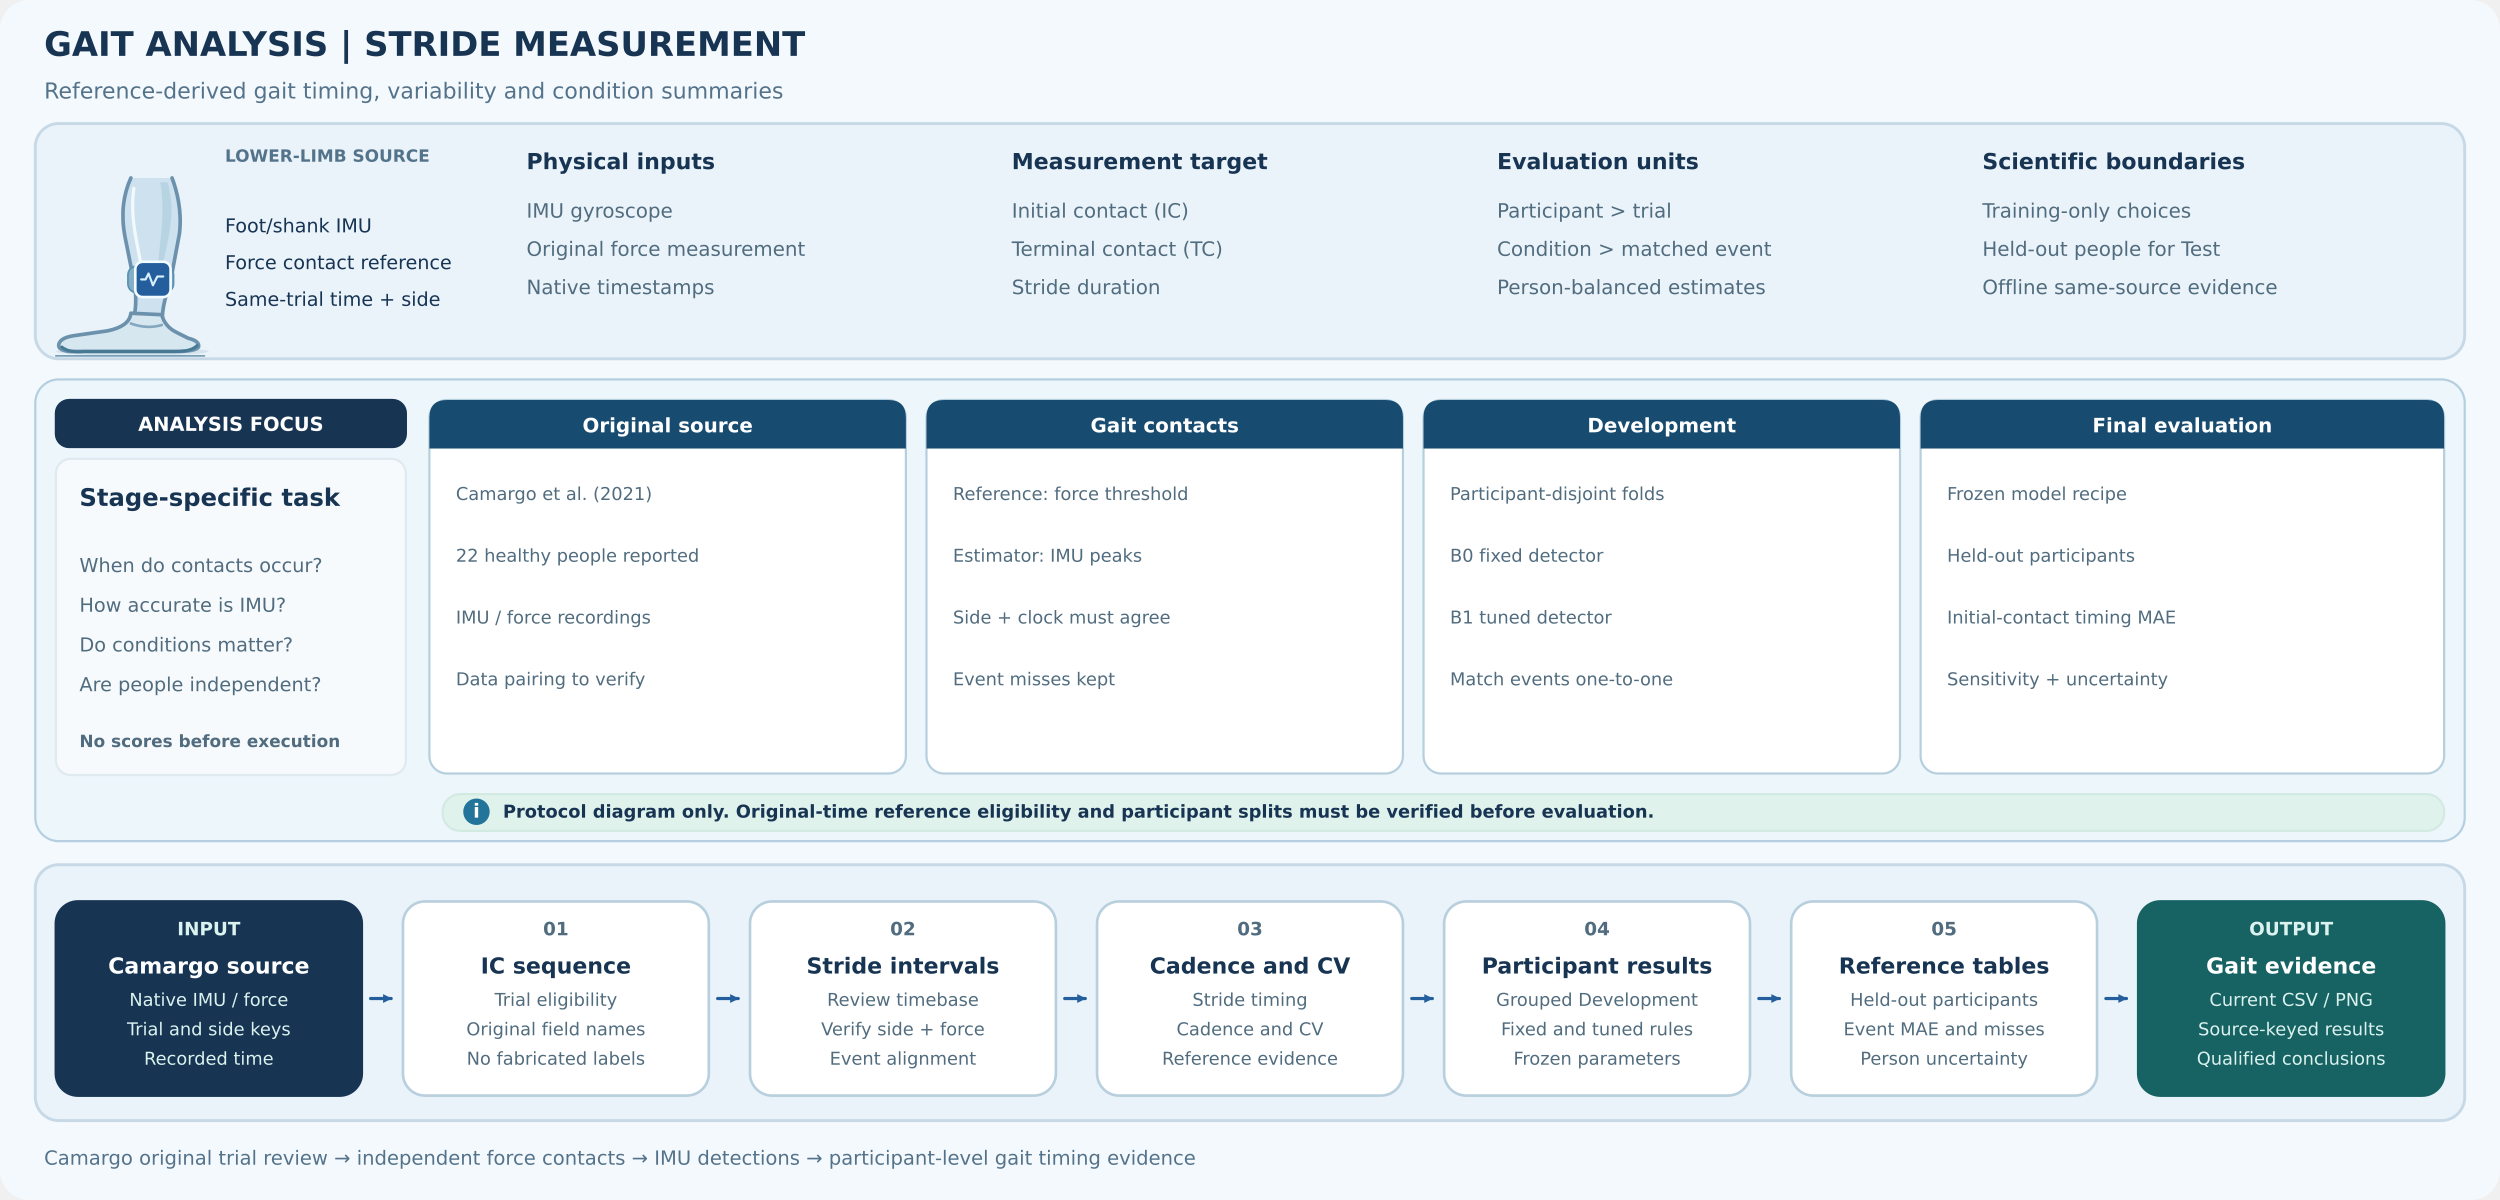
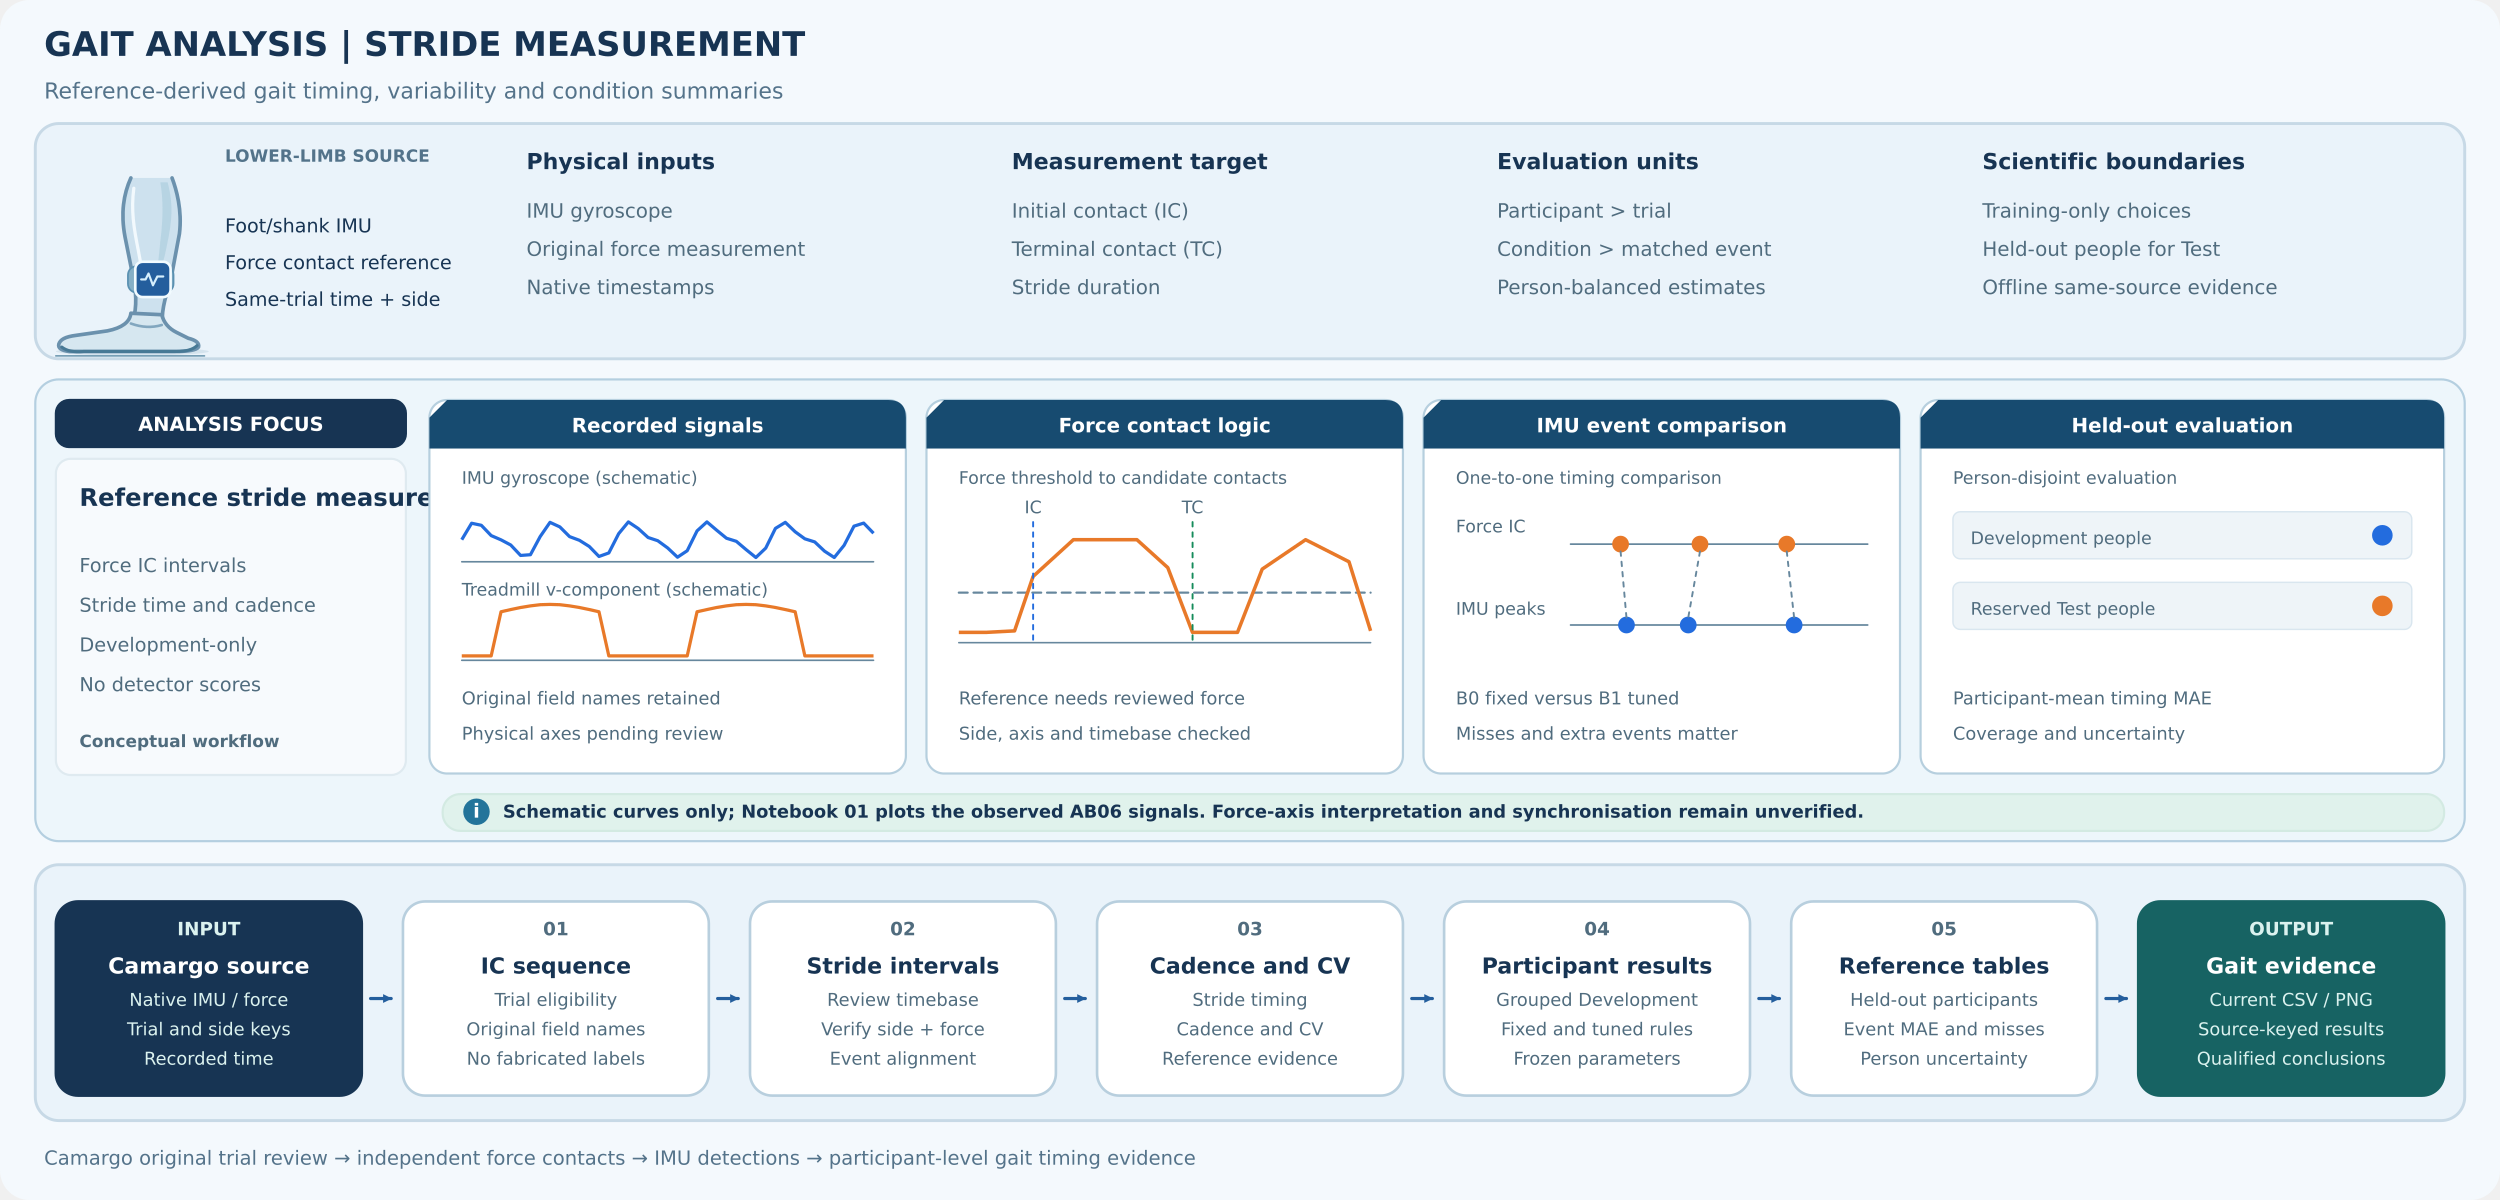
<svg xmlns="http://www.w3.org/2000/svg" width="1700" height="816" viewBox="0 0 1700 816" role="img" aria-labelledby="figure-title figure-desc">
  <defs>
    <marker id="arr" markerUnits="userSpaceOnUse" markerWidth="6" markerHeight="6" refX="5.5" refY="3" orient="auto">
      <path d="M0 0 L6 3 L0 6 Z" fill="#245E9D" />
    </marker>
    <style>
text{font-family:'DejaVu Sans',Arial,sans-serif}
.figure-title{font-size:23px;font-weight:700;fill:#173453}
.subtitle{font-size:15px;fill:#54738A}
.source-heading{font-size:11.5px;font-weight:700;fill:#53738A}
.source-label{font-size:13px;fill:#173453}
.context-heading{font-size:15px;font-weight:700;fill:#173453}
.context-body{font-size:13.5px;fill:#506C7E}
.section-label{font-size:13.2px;font-weight:700;fill:#FFFFFF}
.focus-heading{font-size:16.5px;font-weight:700;fill:#173453}
.focus-body{font-size:13.1px;fill:#506C7E}
.qualification{font-size:11.5px;font-weight:700;fill:#506C7E}
.card-heading{font-size:13.5px;font-weight:700;fill:#FFFFFF}
.card-body{font-size:12.1px;fill:#506C7E}
.chart-label{font-size:11.8px;fill:#506C7E}
.scientific-note{font-size:12.1px;font-weight:700;fill:#173453}
.workflow-id{font-size:12.5px;font-weight:700;fill:#506C7E}
.workflow-heading{font-size:15px;font-weight:700;fill:#173453}
.workflow-body{font-size:12.1px;fill:#506C7E}
.terminal-id{font-size:12.5px;font-weight:700;fill:#DBF2EF}
.terminal-heading{font-size:15px;font-weight:700;fill:#FFFFFF}
.terminal-body{font-size:12.1px;fill:#DBF2EF}
.footer{font-size:13.3px;fill:#54738A}
</style>
  </defs>
  <rect id="canvas" x="0" y="0" width="1700" height="816" rx="20" fill="#F4F9FD" />
  <g id="band-0-header">
    <text id="main-title" x="30" y="38" class="figure-title">GAIT ANALYSIS | STRIDE MEASUREMENT</text>
    <text id="main-subtitle" x="30" y="67" class="subtitle">Reference-derived gait timing, variability and condition summaries</text>
  </g>
  <g id="band-1-context">
    <rect id="context-bg" x="24" y="84" width="1652" height="160" rx="16" fill="#EAF3FA" stroke="#C7D9E6" stroke-width="2" />
    <g id="source-illustration" aria-label="Schematic foot and shank with wearable IMU, outlined shoe and ground contact">
      <ellipse id="schematic-contact-shadow" cx="90" cy="239" rx="52" ry="2.8" fill="#D4E3ED" />
      <path id="schematic-shank" d="M89 121 C84 132 82 145 85 161 L91 191 C93 201 93 213 89 222 L111 223 C109 214 112 203 116 191 L122 159 C124 143 120 129 117 121" fill="#CDE1EE" stroke="#6B91AD" stroke-width="2.5" stroke-linejoin="round" stroke-linecap="round" />
      <path id="schematic-calf-shading" d="M114 124 C119 143 116 155 112 174 L105 199 Q108 176 109 164 Q112 141 109 124 Z" fill="#AFCFDF" opacity="0.72" />
      <path id="schematic-shin-highlight" d="M91 128 C89 143 91 155 94 170 L99 197" fill="none" stroke="#F6FCFF" stroke-width="2.2" stroke-linecap="round" opacity="0.9" />
      <path id="schematic-foot" d="M89 213 Q88 222 73 225 L52 228 C44 229 41 231 40 234 Q39 238 47 239 L119 239 Q133 239 135 236 Q136 232 128 230 L120 226 Q112 222 110 214 Z" fill="#D6E7F0" stroke="#6B91AD" stroke-width="2.5" stroke-linejoin="round" />
      <path id="schematic-ankle-line" d="M89 220 Q100 224 110 221" fill="none" stroke="#82A7BF" stroke-width="1.8" stroke-linecap="round" />
      <path id="schematic-shoe-sole" d="M42 236 Q47 240 57 239 H120 Q130 239 134 235" fill="none" stroke="#477995" stroke-width="2.1" stroke-linecap="round" />
      <path id="schematic-force-plate" d="M38 242 H139" fill="none" stroke="#789FB5" stroke-width="1.2" stroke-linecap="round" />
      <rect id="sensor-strap" x="87" y="181" width="31" height="18" rx="6" fill="#85AFC6" stroke="#5A91B1" stroke-width="1.2" />
      <rect id="imu-marker" x="92" y="178" width="24" height="24" rx="5" fill="#245E9D" stroke="#F2FBFF" stroke-width="1.8" />
      <path id="imu-signal-line" d="M96 190 H99 L101 186 L104 194 L107 188 H111" fill="none" stroke="#D6EFFD" stroke-width="1.5" stroke-linejoin="round" stroke-linecap="round" />
      <text id="source-heading" x="153" y="110" class="source-heading">LOWER-LIMB SOURCE</text>
      <text id="source-imu" x="153" y="158" class="source-label">Foot/shank IMU</text>
      <text id="source-force" x="153" y="183" class="source-label">Force contact reference</text>
      <text id="source-side" x="153" y="208" class="source-label">Same-trial time + side</text>
    </g>
    <g id="ctx-0">
      <text id="ctx-0-title" x="358" y="115" class="context-heading">Physical inputs</text>
      <text id="ctx-0-line-0" x="358" y="148" class="context-body">IMU gyroscope</text>
      <text id="ctx-0-line-1" x="358" y="174" class="context-body">Original force measurement</text>
      <text id="ctx-0-line-2" x="358" y="200" class="context-body">Native timestamps</text>
    </g>
    <g id="ctx-1">
      <text id="ctx-1-title" x="688" y="115" class="context-heading">Measurement target</text>
      <text id="ctx-1-line-0" x="688" y="148" class="context-body">Initial contact (IC)</text>
      <text id="ctx-1-line-1" x="688" y="174" class="context-body">Terminal contact (TC)</text>
      <text id="ctx-1-line-2" x="688" y="200" class="context-body">Stride duration</text>
    </g>
    <g id="ctx-2">
      <text id="ctx-2-title" x="1018" y="115" class="context-heading">Evaluation units</text>
      <text id="ctx-2-line-0" x="1018" y="148" class="context-body">Participant &gt; trial</text>
      <text id="ctx-2-line-1" x="1018" y="174" class="context-body">Condition &gt; matched event</text>
      <text id="ctx-2-line-2" x="1018" y="200" class="context-body">Person-balanced estimates</text>
    </g>
    <g id="ctx-3">
      <text id="ctx-3-title" x="1348" y="115" class="context-heading">Scientific boundaries</text>
      <text id="ctx-3-line-0" x="1348" y="148" class="context-body">Training-only choices</text>
      <text id="ctx-3-line-1" x="1348" y="174" class="context-body">Held-out people for Test</text>
      <text id="ctx-3-line-2" x="1348" y="200" class="context-body">Offline same-source evidence</text>
    </g>
  </g>
  <g id="band-2-analysis">
    <rect id="analysis-bg" x="24" y="258" width="1652" height="314" rx="16" fill="#EDF6FB" stroke="#B4CFE0" stroke-width="1.5" />
    <rect id="focus-label-bg" x="38" y="272" width="238" height="32" rx="9" fill="#173453" stroke="#173453" stroke-width="1.5" />
    <text id="focus-label" x="157" y="293" class="section-label" text-anchor="middle">ANALYSIS FOCUS</text>
    <rect id="focus-card" x="38" y="312" width="238" height="215" rx="10" fill="#F7FAFD" stroke="#DFEAF0" stroke-width="1.5" />
-     <text id="focus-heading" x="54" y="344" class="focus-heading">Stage-specific task</text>
-     <text id="focus-p1" x="54" y="389" class="focus-body">When do contacts occur?</text>
-     <text id="focus-p2" x="54" y="416" class="focus-body">How accurate is IMU?</text>
-     <text id="focus-p3" x="54" y="443" class="focus-body">Do conditions matter?</text>
-     <text id="focus-p4" x="54" y="470" class="focus-body">Are people independent?</text>
-     <text id="focus-note" x="54" y="508" class="qualification">No scores before execution</text>
+     <text id="focus-heading" x="54" y="344" class="focus-heading">Reference stride measures</text>
+     <text id="focus-p1" x="54" y="389" class="focus-body">Force IC intervals</text>
+     <text id="focus-p2" x="54" y="416" class="focus-body">Stride time and cadence</text>
+     <text id="focus-p3" x="54" y="443" class="focus-body">Development-only</text>
+     <text id="focus-p4" x="54" y="470" class="focus-body">No detector scores</text>
+     <text id="focus-note" x="54" y="508" class="qualification">Conceptual workflow</text>
    <g id="panel-0">
      <rect id="panel-0-border" x="292" y="272" width="324" height="254" rx="12" fill="#FFFFFF" stroke="#B6CFDE" stroke-width="1.5" />
-       <path id="panel-0-cap" d="M304 272 H604 Q616 272 616 284 V305 H292 V284 Q292 272 304 272 Z" fill="#174B70" />
-       <text id="panel-0-head" x="454" y="294" class="card-heading" text-anchor="middle">Original source</text>
-       <text id="panel-0-line-0" x="310" y="340" class="card-body">Camargo et al. (2021)</text>
-       <text id="panel-0-line-1" x="310" y="382" class="card-body">22 healthy people reported</text>
-       <text id="panel-0-line-2" x="310" y="424" class="card-body">IMU / force recordings</text>
-       <text id="panel-0-line-3" x="310" y="466" class="card-body">Data pairing to verify</text>
+       <path id="panel-0-cap" d="M304 272 H604 Q616 272 616 284 V305 H292 V284 Q292 272 Z" fill="#174B70" />
+       <text id="panel-0-head" x="454" y="294" class="card-heading" text-anchor="middle">Recorded signals</text>
+       <text id="panel-0-lab1" x="314" y="329" class="chart-label">IMU gyroscope (schematic)</text>
+       <path id="panel-0-imu-axis" d="M314 382 H594" fill="none" stroke="#66879D" stroke-width="1.1" stroke-linecap="round" stroke-linejoin="round" />
+       <polyline id="panel-0-imu-wave" points="314.0,367.0 320.7,355.8 327.3,357.2 334.0,364.2 340.7,367.1 347.3,370.6 354.0,377.7 360.7,377.2 367.3,364.9 374.0,355.2 380.7,358.3 387.3,364.9 394.0,367.4 400.7,371.6 407.3,378.4 414.0,376.0 420.7,362.9 427.3,354.9 434.0,359.4 440.7,365.5 447.3,367.7 454.0,372.6 460.7,378.9 467.3,374.5 474.0,361.0 480.7,354.9 487.3,360.5 494.0,366.0 500.7,368.1 507.3,373.7 514.0,379.1 520.7,372.7 527.3,359.3 534.0,355.2 540.7,361.6 547.3,366.4 554.0,368.5 560.7,374.8 567.3,379.1 574.0,370.8 580.7,357.8 587.3,355.7 594.0,362.6" fill="none" stroke="#236CDE" stroke-width="2.2" stroke-linejoin="round" />
+       <text id="panel-0-lab2" x="314" y="405" class="chart-label">Treadmill v-component (schematic)</text>
+       <path id="panel-0-force-axis" d="M314 449 H594" fill="none" stroke="#66879D" stroke-width="1.1" stroke-linecap="round" stroke-linejoin="round" />
+       <polyline id="panel-0-force-wave" points="314.0,446.0 320.7,446.0 327.3,446.0 334.0,446.0 340.7,416.0 347.3,414.5 354.0,413.1 360.7,412.0 367.3,411.2 374.0,411.0 380.7,411.2 387.3,412.0 394.0,413.1 400.7,414.5 407.3,416.0 414.0,446.0 420.7,446.0 427.3,446.0 434.0,446.0 440.7,446.0 447.3,446.0 454.0,446.0 460.7,446.0 467.3,446.0 474.0,416.0 480.7,414.5 487.3,413.1 494.0,412.0 500.7,411.2 507.3,411.0 514.0,411.2 520.7,412.0 527.3,413.1 534.0,414.5 540.7,416.0 547.3,446.0 554.0,446.0 560.7,446.0 567.3,446.0 574.0,446.0 580.7,446.0 587.3,446.0 594.0,446.0" fill="none" stroke="#E87929" stroke-width="2.2" stroke-linejoin="round" />
+       <text id="panel-0-foot1" x="314" y="479" class="card-body">Original field names retained</text>
+       <text id="panel-0-foot2" x="314" y="503" class="card-body">Physical axes pending review</text>
    </g>
    <g id="panel-1">
      <rect id="panel-1-border" x="630" y="272" width="324" height="254" rx="12" fill="#FFFFFF" stroke="#B6CFDE" stroke-width="1.5" />
-       <path id="panel-1-cap" d="M642 272 H942 Q954 272 954 284 V305 H630 V284 Q630 272 642 272 Z" fill="#174B70" />
-       <text id="panel-1-head" x="792" y="294" class="card-heading" text-anchor="middle">Gait contacts</text>
-       <text id="panel-1-line-0" x="648" y="340" class="card-body">Reference: force threshold</text>
-       <text id="panel-1-line-1" x="648" y="382" class="card-body">Estimator: IMU peaks</text>
-       <text id="panel-1-line-2" x="648" y="424" class="card-body">Side + clock must agree</text>
-       <text id="panel-1-line-3" x="648" y="466" class="card-body">Event misses kept</text>
+       <path id="panel-1-cap" d="M642 272 H942 Q954 272 954 284 V305 H630 V284 Q630 272 Z" fill="#174B70" />
+       <text id="panel-1-head" x="792" y="294" class="card-heading" text-anchor="middle">Force contact logic</text>
+       <text id="panel-1-lab" x="652" y="329" class="chart-label">Force threshold to candidate contacts</text>
+       <path id="panel-1-force-axis" d="M652 437 H932" fill="none" stroke="#66879D" stroke-width="1.1" stroke-linecap="round" stroke-linejoin="round" />
+       <path id="panel-1-threshold" d="M652 403 H932" fill="none" stroke="#66879D" stroke-width="1.5" stroke-linecap="round" stroke-linejoin="round" stroke-dasharray="6 4" />
+       <polyline id="panel-1-pulses" points="652.0,430 670.9,430 689.9,429 702.5,392 729.9,367 773.1,367 794.1,386 810.9,430 841.5,430 858.3,387 887.8,367 917.3,382 932.0,429" fill="none" stroke="#E87929" stroke-width="2.4" stroke-linejoin="round" />
+       <path id="panel-1-ic" d="M702.526 355 V437" fill="none" stroke="#236CDE" stroke-width="1.3" stroke-linecap="round" stroke-linejoin="round" stroke-dasharray="3 4" />
+       <path id="panel-1-tc" d="M810.947 355 V437" fill="none" stroke="#168C5B" stroke-width="1.3" stroke-linecap="round" stroke-linejoin="round" stroke-dasharray="3 4" />
+       <text id="panel-1-ic-text" x="702.526" y="349" class="chart-label" text-anchor="middle">IC</text>
+       <text id="panel-1-tc-text" x="810.947" y="349" class="chart-label" text-anchor="middle">TC</text>
+       <text id="panel-1-foot1" x="652" y="479" class="card-body">Reference needs reviewed force</text>
+       <text id="panel-1-foot2" x="652" y="503" class="card-body">Side, axis and timebase checked</text>
    </g>
    <g id="panel-2">
      <rect id="panel-2-border" x="968" y="272" width="324" height="254" rx="12" fill="#FFFFFF" stroke="#B6CFDE" stroke-width="1.5" />
-       <path id="panel-2-cap" d="M980 272 H1280 Q1292 272 1292 284 V305 H968 V284 Q968 272 980 272 Z" fill="#174B70" />
-       <text id="panel-2-head" x="1130" y="294" class="card-heading" text-anchor="middle">Development</text>
-       <text id="panel-2-line-0" x="986" y="340" class="card-body">Participant-disjoint folds</text>
-       <text id="panel-2-line-1" x="986" y="382" class="card-body">B0 fixed detector</text>
-       <text id="panel-2-line-2" x="986" y="424" class="card-body">B1 tuned detector</text>
-       <text id="panel-2-line-3" x="986" y="466" class="card-body">Match events one-to-one</text>
+       <path id="panel-2-cap" d="M980 272 H1280 Q1292 272 1292 284 V305 H968 V284 Q968 272 Z" fill="#174B70" />
+       <text id="panel-2-head" x="1130" y="294" class="card-heading" text-anchor="middle">IMU event comparison</text>
+       <text id="panel-2-lab" x="990" y="329" class="chart-label">One-to-one timing comparison</text>
+       <text id="panel-2-ref-label" x="990" y="362" class="chart-label">Force IC</text>
+       <text id="panel-2-pred-label" x="990" y="418" class="chart-label">IMU peaks</text>
+       <path id="panel-2-ref-line" d="M1068 370 H1270" fill="none" stroke="#66879D" stroke-width="1.2" stroke-linecap="round" stroke-linejoin="round" />
+       <path id="panel-2-pred-line" d="M1068 425 H1270" fill="none" stroke="#66879D" stroke-width="1.2" stroke-linecap="round" stroke-linejoin="round" />
+       <circle id="panel-2-reference-0" cx="1102" cy="370" r="5.7" fill="#E87929" />
+       <circle id="panel-2-estimate-0" cx="1106" cy="425" r="5.7" fill="#236CDE" />
+       <path id="panel-2-pair-0" d="M1102 375 L1106 420" fill="none" stroke="#66879D" stroke-width="1.3" stroke-linecap="round" stroke-linejoin="round" stroke-dasharray="3 4" />
+       <circle id="panel-2-reference-1" cx="1156" cy="370" r="5.7" fill="#E87929" />
+       <circle id="panel-2-estimate-1" cx="1148" cy="425" r="5.7" fill="#236CDE" />
+       <path id="panel-2-pair-1" d="M1156 375 L1148 420" fill="none" stroke="#66879D" stroke-width="1.3" stroke-linecap="round" stroke-linejoin="round" stroke-dasharray="3 4" />
+       <circle id="panel-2-reference-2" cx="1215" cy="370" r="5.7" fill="#E87929" />
+       <circle id="panel-2-estimate-2" cx="1220" cy="425" r="5.7" fill="#236CDE" />
+       <path id="panel-2-pair-2" d="M1215 375 L1220 420" fill="none" stroke="#66879D" stroke-width="1.3" stroke-linecap="round" stroke-linejoin="round" stroke-dasharray="3 4" />
+       <text id="panel-2-foot1" x="990" y="479" class="card-body">B0 fixed versus B1 tuned</text>
+       <text id="panel-2-foot2" x="990" y="503" class="card-body">Misses and extra events matter</text>
    </g>
    <g id="panel-3">
      <rect id="panel-3-border" x="1306" y="272" width="356" height="254" rx="12" fill="#FFFFFF" stroke="#B6CFDE" stroke-width="1.5" />
-       <path id="panel-3-cap" d="M1318 272 H1650 Q1662 272 1662 284 V305 H1306 V284 Q1306 272 1318 272 Z" fill="#174B70" />
-       <text id="panel-3-head" x="1484" y="294" class="card-heading" text-anchor="middle">Final evaluation</text>
-       <text id="panel-3-line-0" x="1324" y="340" class="card-body">Frozen model recipe</text>
-       <text id="panel-3-line-1" x="1324" y="382" class="card-body">Held-out participants</text>
-       <text id="panel-3-line-2" x="1324" y="424" class="card-body">Initial-contact timing MAE</text>
-       <text id="panel-3-line-3" x="1324" y="466" class="card-body">Sensitivity + uncertainty</text>
+       <path id="panel-3-cap" d="M1318 272 H1650 Q1662 272 1662 284 V305 H1306 V284 Q1306 272 Z" fill="#174B70" />
+       <text id="panel-3-head" x="1484" y="294" class="card-heading" text-anchor="middle">Held-out evaluation</text>
+       <text id="panel-3-lab" x="1328" y="329" class="chart-label">Person-disjoint evaluation</text>
+       <rect id="panel-3-dev-box" x="1328" y="348" width="312" height="32" rx="5" fill="#EEF4F8" stroke="#D9E6EF" />
+       <rect id="panel-3-test-box" x="1328" y="396" width="312" height="32" rx="5" fill="#EEF4F8" stroke="#D9E6EF" />
+       <text id="panel-3-dev-label" x="1340" y="370" class="chart-label">Development people</text>
+       <text id="panel-3-test-label" x="1340" y="418" class="chart-label">Reserved Test people</text>
+       <circle id="panel-3-dev-dot" cx="1620" cy="364" r="7" fill="#236CDE" />
+       <circle id="panel-3-test-dot" cx="1620" cy="412" r="7" fill="#E87929" />
+       <text id="panel-3-foot1" x="1328" y="479" class="card-body">Participant-mean timing MAE</text>
+       <text id="panel-3-foot2" x="1328" y="503" class="card-body">Coverage and uncertainty</text>
    </g>
    <rect id="scientific-note-bg" x="301" y="540" width="1361" height="25" rx="12" fill="#E0F2EC" stroke="#D3EAE2" stroke-width="1.5" />
    <circle id="scientific-info" cx="324" cy="552" r="9" fill="#23749A" />
    <text id="info-i" x="324" y="556" class="section-label" text-anchor="middle">i</text>
-     <text id="scientific-caveat" x="342" y="556" class="scientific-note">Protocol diagram only. Original-time reference eligibility and participant splits must be verified before evaluation.</text>
+     <text id="scientific-caveat" x="342" y="556" class="scientific-note">Schematic curves only; Notebook 01 plots the observed AB06 signals. Force-axis interpretation and synchronisation remain unverified.</text>
  </g>
  <g id="band-3-workflow">
    <rect id="workflow-bg" x="24" y="588" width="1652" height="174" rx="16" fill="#EAF3FA" stroke="#C7D9E6" stroke-width="2" />
    <g id="workflow-node-0">
      <rect id="node-0-bg" x="38" y="613" width="208" height="132" rx="15" fill="#173453" stroke="#173453" stroke-width="1.8" />
      <text id="node-0-id" x="142" y="636" class="terminal-id" text-anchor="middle">INPUT</text>
      <text id="node-0-head" x="142" y="662" class="terminal-heading" text-anchor="middle">Camargo source</text>
      <text id="node-0-line-0" x="142" y="684" class="terminal-body" text-anchor="middle">Native IMU / force</text>
      <text id="node-0-line-1" x="142" y="704" class="terminal-body" text-anchor="middle">Trial and side keys</text>
      <text id="node-0-line-2" x="142" y="724" class="terminal-body" text-anchor="middle">Recorded time</text>
    </g>
    <path id="connector-0" d="M252 679 H266" stroke="#245E9D" stroke-width="2.2" fill="none" stroke-linecap="round" marker-end="url(#arr)" />
    <g id="workflow-node-1">
      <rect id="node-1-bg" x="274" y="613" width="208" height="132" rx="15" fill="#FFFFFF" stroke="#B8CFDE" stroke-width="1.8" />
      <text id="node-1-id" x="378" y="636" class="workflow-id" text-anchor="middle">01</text>
      <text id="node-1-head" x="378" y="662" class="workflow-heading" text-anchor="middle">IC sequence</text>
      <text id="node-1-line-0" x="378" y="684" class="workflow-body" text-anchor="middle">Trial eligibility</text>
      <text id="node-1-line-1" x="378" y="704" class="workflow-body" text-anchor="middle">Original field names</text>
      <text id="node-1-line-2" x="378" y="724" class="workflow-body" text-anchor="middle">No fabricated labels</text>
    </g>
    <path id="connector-1" d="M488 679 H502" stroke="#245E9D" stroke-width="2.2" fill="none" stroke-linecap="round" marker-end="url(#arr)" />
    <g id="workflow-node-2">
      <rect id="node-2-bg" x="510" y="613" width="208" height="132" rx="15" fill="#FFFFFF" stroke="#B8CFDE" stroke-width="1.8" />
      <text id="node-2-id" x="614" y="636" class="workflow-id" text-anchor="middle">02</text>
      <text id="node-2-head" x="614" y="662" class="workflow-heading" text-anchor="middle">Stride intervals</text>
      <text id="node-2-line-0" x="614" y="684" class="workflow-body" text-anchor="middle">Review timebase</text>
      <text id="node-2-line-1" x="614" y="704" class="workflow-body" text-anchor="middle">Verify side + force</text>
      <text id="node-2-line-2" x="614" y="724" class="workflow-body" text-anchor="middle">Event alignment</text>
    </g>
    <path id="connector-2" d="M724 679 H738" stroke="#245E9D" stroke-width="2.2" fill="none" stroke-linecap="round" marker-end="url(#arr)" />
    <g id="workflow-node-3">
      <rect id="node-3-bg" x="746" y="613" width="208" height="132" rx="15" fill="#FFFFFF" stroke="#B8CFDE" stroke-width="1.8" />
      <text id="node-3-id" x="850" y="636" class="workflow-id" text-anchor="middle">03</text>
      <text id="node-3-head" x="850" y="662" class="workflow-heading" text-anchor="middle">Cadence and CV</text>
      <text id="node-3-line-0" x="850" y="684" class="workflow-body" text-anchor="middle">Stride timing</text>
      <text id="node-3-line-1" x="850" y="704" class="workflow-body" text-anchor="middle">Cadence and CV</text>
      <text id="node-3-line-2" x="850" y="724" class="workflow-body" text-anchor="middle">Reference evidence</text>
    </g>
    <path id="connector-3" d="M960 679 H974" stroke="#245E9D" stroke-width="2.2" fill="none" stroke-linecap="round" marker-end="url(#arr)" />
    <g id="workflow-node-4">
      <rect id="node-4-bg" x="982" y="613" width="208" height="132" rx="15" fill="#FFFFFF" stroke="#B8CFDE" stroke-width="1.8" />
      <text id="node-4-id" x="1086" y="636" class="workflow-id" text-anchor="middle">04</text>
      <text id="node-4-head" x="1086" y="662" class="workflow-heading" text-anchor="middle">Participant results</text>
      <text id="node-4-line-0" x="1086" y="684" class="workflow-body" text-anchor="middle">Grouped Development</text>
      <text id="node-4-line-1" x="1086" y="704" class="workflow-body" text-anchor="middle">Fixed and tuned rules</text>
      <text id="node-4-line-2" x="1086" y="724" class="workflow-body" text-anchor="middle">Frozen parameters</text>
    </g>
    <path id="connector-4" d="M1196 679 H1210" stroke="#245E9D" stroke-width="2.2" fill="none" stroke-linecap="round" marker-end="url(#arr)" />
    <g id="workflow-node-5">
      <rect id="node-5-bg" x="1218" y="613" width="208" height="132" rx="15" fill="#FFFFFF" stroke="#B8CFDE" stroke-width="1.8" />
      <text id="node-5-id" x="1322" y="636" class="workflow-id" text-anchor="middle">05</text>
      <text id="node-5-head" x="1322" y="662" class="workflow-heading" text-anchor="middle">Reference tables</text>
      <text id="node-5-line-0" x="1322" y="684" class="workflow-body" text-anchor="middle">Held-out participants</text>
      <text id="node-5-line-1" x="1322" y="704" class="workflow-body" text-anchor="middle">Event MAE and misses</text>
      <text id="node-5-line-2" x="1322" y="724" class="workflow-body" text-anchor="middle">Person uncertainty</text>
    </g>
    <path id="connector-5" d="M1432 679 H1446" stroke="#245E9D" stroke-width="2.2" fill="none" stroke-linecap="round" marker-end="url(#arr)" />
    <g id="workflow-node-6">
      <rect id="node-6-bg" x="1454" y="613" width="208" height="132" rx="15" fill="#176363" stroke="#176363" stroke-width="1.8" />
      <text id="node-6-id" x="1558" y="636" class="terminal-id" text-anchor="middle">OUTPUT</text>
      <text id="node-6-head" x="1558" y="662" class="terminal-heading" text-anchor="middle">Gait evidence</text>
      <text id="node-6-line-0" x="1558" y="684" class="terminal-body" text-anchor="middle">Current CSV / PNG</text>
      <text id="node-6-line-1" x="1558" y="704" class="terminal-body" text-anchor="middle">Source-keyed results</text>
      <text id="node-6-line-2" x="1558" y="724" class="terminal-body" text-anchor="middle">Qualified conclusions</text>
    </g>
  </g>
  <g id="band-4-summary">
    <text id="footer-summary" x="30" y="792" class="footer">Camargo original trial review → independent force contacts → IMU detections → participant-level gait timing evidence</text>
  </g>
</svg>
